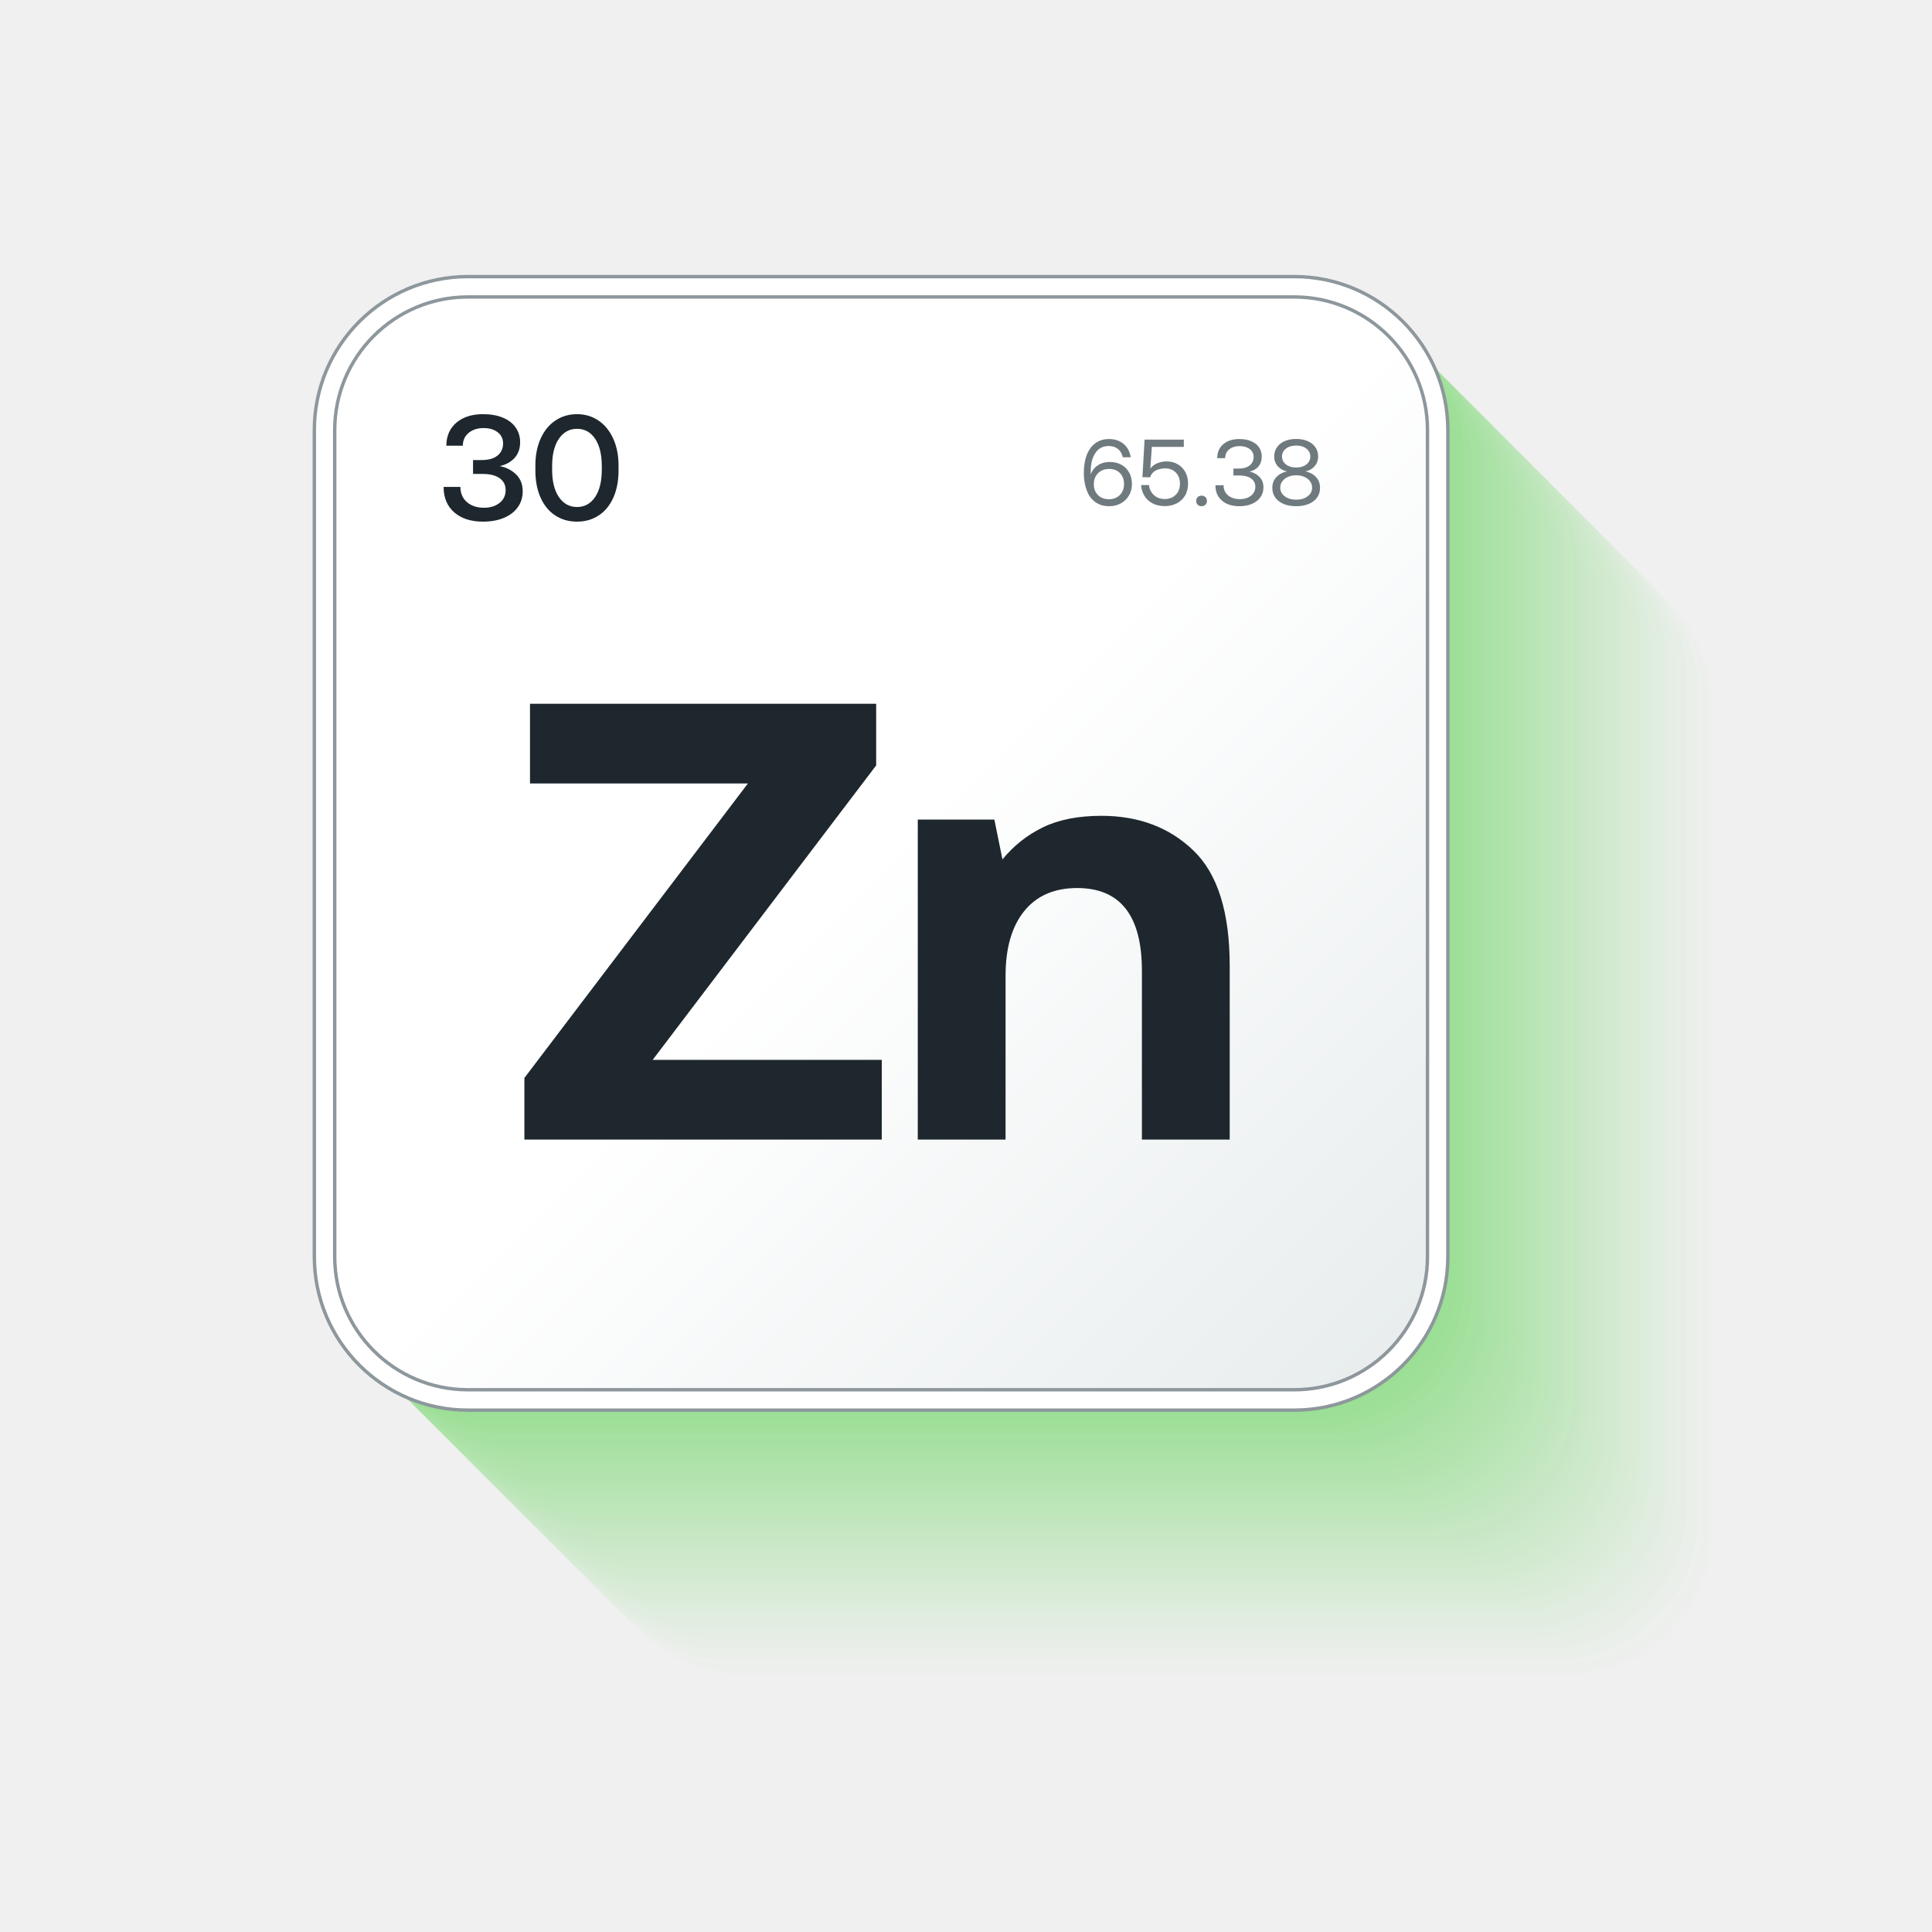
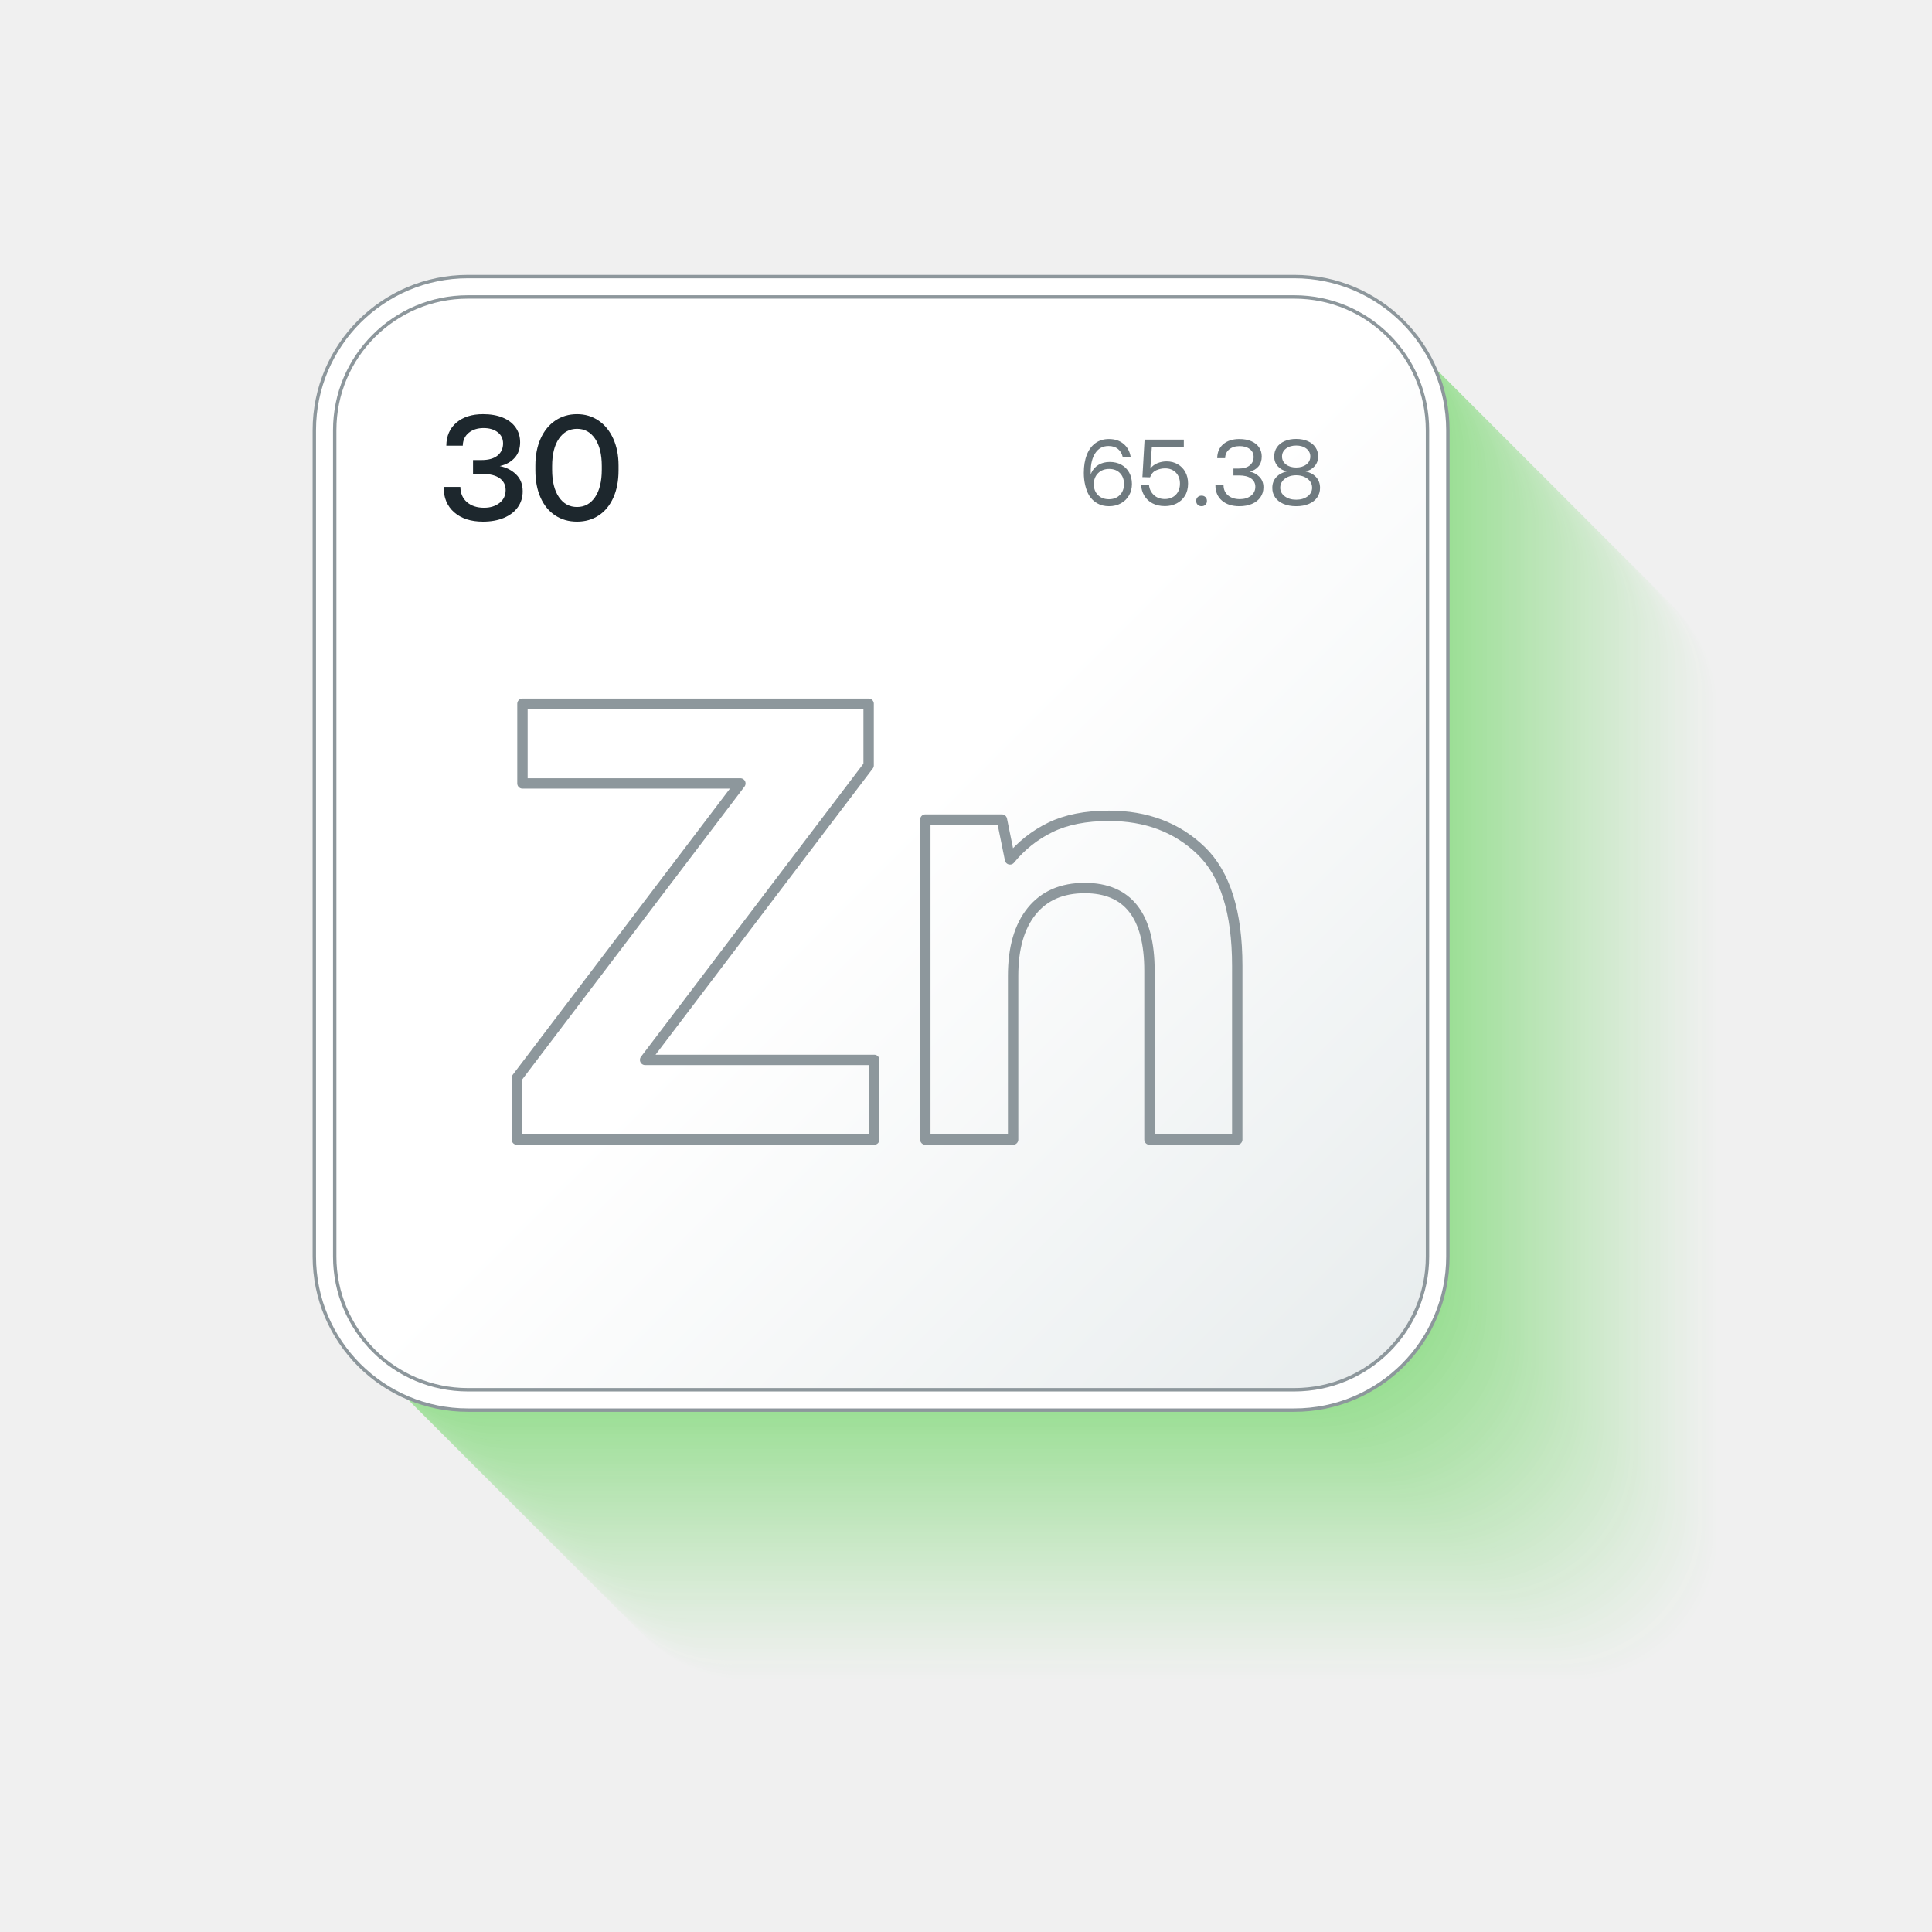
<svg xmlns="http://www.w3.org/2000/svg" viewBox="0 0 1024 1024" width="1024" height="1024">
  <defs>
    <mask id="c0m" maskUnits="userSpaceOnUse" x="0" y="0" width="1024" height="1024">
      <path d="M 398.0,302.0 H 836.0 A 76.0 76.0 0 0 1 912.0,378.0 V 816.0 A 76.0 76.0 0 0 1 836.0,892.0 H 398.0 A 76.0 76.0 0 0 1 322.0,816.0 V 378.0 A 76.0 76.0 0 0 1 398.0,302.0 Z" fill="rgb(0,0,0)" />
      <path d="M 396.0,300.0 H 834.0 A 76.0 76.0 0 0 1 910.0,376.0 V 814.0 A 76.0 76.0 0 0 1 834.0,890.0 H 396.0 A 76.0 76.0 0 0 1 320.0,814.0 V 376.0 A 76.0 76.0 0 0 1 396.0,300.0 Z" fill="rgb(2,2,2)" />
      <path d="M 394.0,298.0 H 832.0 A 76.0 76.0 0 0 1 908.0,374.0 V 812.0 A 76.0 76.0 0 0 1 832.0,888.0 H 394.0 A 76.0 76.0 0 0 1 318.0,812.0 V 374.0 A 76.0 76.0 0 0 1 394.0,298.0 Z" fill="rgb(4,4,4)" />
      <path d="M 392.0,296.0 H 830.0 A 76.0 76.0 0 0 1 906.0,372.0 V 810.0 A 76.0 76.0 0 0 1 830.0,886.0 H 392.0 A 76.0 76.0 0 0 1 316.0,810.0 V 372.0 A 76.0 76.0 0 0 1 392.0,296.0 Z" fill="rgb(6,6,6)" />
      <path d="M 390.0,294.0 H 828.0 A 76.0 76.0 0 0 1 904.0,370.0 V 808.0 A 76.0 76.0 0 0 1 828.0,884.0 H 390.0 A 76.0 76.0 0 0 1 314.0,808.0 V 370.0 A 76.0 76.0 0 0 1 390.0,294.0 Z" fill="rgb(8,8,8)" />
      <path d="M 388.0,292.0 H 826.0 A 76.0 76.0 0 0 1 902.0,368.0 V 806.0 A 76.0 76.0 0 0 1 826.0,882.0 H 388.0 A 76.0 76.0 0 0 1 312.0,806.0 V 368.0 A 76.0 76.0 0 0 1 388.0,292.0 Z" fill="rgb(10,10,10)" />
      <path d="M 386.0,290.0 H 824.0 A 76.0 76.0 0 0 1 900.0,366.0 V 804.0 A 76.0 76.0 0 0 1 824.0,880.0 H 386.0 A 76.0 76.0 0 0 1 310.0,804.0 V 366.0 A 76.0 76.0 0 0 1 386.0,290.0 Z" fill="rgb(13,13,13)" />
      <path d="M 384.0,288.0 H 822.0 A 76.0 76.0 0 0 1 898.0,364.0 V 802.0 A 76.0 76.0 0 0 1 822.0,878.0 H 384.0 A 76.0 76.0 0 0 1 308.0,802.0 V 364.0 A 76.0 76.0 0 0 1 384.0,288.0 Z" fill="rgb(15,15,15)" />
      <path d="M 382.0,286.0 H 820.0 A 76.0 76.0 0 0 1 896.0,362.0 V 800.0 A 76.0 76.0 0 0 1 820.0,876.0 H 382.0 A 76.0 76.0 0 0 1 306.0,800.0 V 362.0 A 76.0 76.0 0 0 1 382.0,286.0 Z" fill="rgb(18,18,18)" />
      <path d="M 380.0,284.0 H 818.0 A 76.0 76.0 0 0 1 894.0,360.0 V 798.0 A 76.0 76.0 0 0 1 818.0,874.0 H 380.0 A 76.0 76.0 0 0 1 304.0,798.0 V 360.0 A 76.0 76.0 0 0 1 380.0,284.0 Z" fill="rgb(21,21,21)" />
      <path d="M 378.0,282.0 H 816.0 A 76.0 76.0 0 0 1 892.0,358.0 V 796.0 A 76.0 76.0 0 0 1 816.0,872.0 H 378.0 A 76.0 76.0 0 0 1 302.0,796.0 V 358.0 A 76.0 76.0 0 0 1 378.0,282.0 Z" fill="rgb(23,23,23)" />
      <path d="M 376.0,280.0 H 814.0 A 76.0 76.0 0 0 1 890.0,356.0 V 794.0 A 76.0 76.0 0 0 1 814.0,870.0 H 376.0 A 76.0 76.0 0 0 1 300.0,794.0 V 356.0 A 76.0 76.0 0 0 1 376.0,280.0 Z" fill="rgb(26,26,26)" />
      <path d="M 374.0,278.0 H 812.0 A 76.0 76.0 0 0 1 888.0,354.0 V 792.0 A 76.0 76.0 0 0 1 812.0,868.0 H 374.0 A 76.0 76.0 0 0 1 298.0,792.0 V 354.0 A 76.0 76.0 0 0 1 374.0,278.0 Z" fill="rgb(29,29,29)" />
      <path d="M 372.0,276.0 H 810.0 A 76.0 76.0 0 0 1 886.0,352.0 V 790.0 A 76.0 76.0 0 0 1 810.0,866.0 H 372.0 A 76.0 76.0 0 0 1 296.0,790.0 V 352.0 A 76.0 76.0 0 0 1 372.0,276.0 Z" fill="rgb(31,31,31)" />
      <path d="M 370.0,274.0 H 808.0 A 76.0 76.0 0 0 1 884.0,350.0 V 788.0 A 76.0 76.0 0 0 1 808.0,864.0 H 370.0 A 76.0 76.0 0 0 1 294.0,788.0 V 350.0 A 76.0 76.0 0 0 1 370.0,274.0 Z" fill="rgb(34,34,34)" />
      <path d="M 368.0,272.0 H 806.0 A 76.0 76.0 0 0 1 882.0,348.0 V 786.0 A 76.0 76.0 0 0 1 806.0,862.0 H 368.0 A 76.0 76.0 0 0 1 292.0,786.0 V 348.0 A 76.0 76.0 0 0 1 368.0,272.0 Z" fill="rgb(37,37,37)" />
      <path d="M 366.0,270.0 H 804.0 A 76.0 76.0 0 0 1 880.0,346.0 V 784.0 A 76.0 76.0 0 0 1 804.0,860.0 H 366.0 A 76.0 76.0 0 0 1 290.0,784.0 V 346.0 A 76.0 76.0 0 0 1 366.0,270.0 Z" fill="rgb(40,40,40)" />
      <path d="M 364.0,268.0 H 802.0 A 76.0 76.0 0 0 1 878.0,344.0 V 782.0 A 76.0 76.0 0 0 1 802.0,858.0 H 364.0 A 76.0 76.0 0 0 1 288.0,782.0 V 344.0 A 76.0 76.0 0 0 1 364.0,268.0 Z" fill="rgb(43,43,43)" />
      <path d="M 362.0,266.0 H 800.0 A 76.0 76.0 0 0 1 876.0,342.0 V 780.0 A 76.0 76.0 0 0 1 800.0,856.0 H 362.0 A 76.0 76.0 0 0 1 286.0,780.0 V 342.0 A 76.0 76.0 0 0 1 362.0,266.0 Z" fill="rgb(46,46,46)" />
      <path d="M 360.0,264.0 H 798.0 A 76.0 76.0 0 0 1 874.0,340.0 V 778.0 A 76.0 76.0 0 0 1 798.0,854.0 H 360.0 A 76.0 76.0 0 0 1 284.0,778.0 V 340.0 A 76.0 76.0 0 0 1 360.0,264.0 Z" fill="rgb(48,48,48)" />
      <path d="M 358.0,262.0 H 796.0 A 76.0 76.0 0 0 1 872.0,338.0 V 776.0 A 76.0 76.0 0 0 1 796.0,852.0 H 358.0 A 76.0 76.0 0 0 1 282.0,776.0 V 338.0 A 76.0 76.0 0 0 1 358.0,262.0 Z" fill="rgb(51,51,51)" />
      <path d="M 356.0,260.0 H 794.0 A 76.0 76.0 0 0 1 870.0,336.0 V 774.0 A 76.0 76.0 0 0 1 794.0,850.0 H 356.0 A 76.0 76.0 0 0 1 280.0,774.0 V 336.0 A 76.0 76.0 0 0 1 356.0,260.0 Z" fill="rgb(54,54,54)" />
      <path d="M 354.0,258.0 H 792.0 A 76.0 76.0 0 0 1 868.0,334.0 V 772.0 A 76.0 76.0 0 0 1 792.0,848.0 H 354.0 A 76.0 76.0 0 0 1 278.0,772.0 V 334.0 A 76.0 76.0 0 0 1 354.0,258.0 Z" fill="rgb(57,57,57)" />
      <path d="M 352.0,256.0 H 790.0 A 76.0 76.0 0 0 1 866.0,332.0 V 770.0 A 76.0 76.0 0 0 1 790.0,846.0 H 352.0 A 76.0 76.0 0 0 1 276.0,770.0 V 332.0 A 76.0 76.0 0 0 1 352.0,256.0 Z" fill="rgb(60,60,60)" />
      <path d="M 350.0,254.0 H 788.0 A 76.0 76.0 0 0 1 864.0,330.0 V 768.0 A 76.0 76.0 0 0 1 788.0,844.0 H 350.0 A 76.0 76.0 0 0 1 274.0,768.0 V 330.0 A 76.0 76.0 0 0 1 350.0,254.0 Z" fill="rgb(63,63,63)" />
      <path d="M 348.0,252.0 H 786.0 A 76.0 76.0 0 0 1 862.0,328.0 V 766.0 A 76.0 76.0 0 0 1 786.0,842.0 H 348.0 A 76.0 76.0 0 0 1 272.0,766.0 V 328.0 A 76.0 76.0 0 0 1 348.0,252.0 Z" fill="rgb(66,66,66)" />
      <path d="M 346.0,250.0 H 784.0 A 76.0 76.0 0 0 1 860.0,326.0 V 764.0 A 76.0 76.0 0 0 1 784.0,840.0 H 346.0 A 76.0 76.0 0 0 1 270.0,764.0 V 326.0 A 76.0 76.0 0 0 1 346.0,250.0 Z" fill="rgb(69,69,69)" />
      <path d="M 344.0,248.0 H 782.0 A 76.0 76.0 0 0 1 858.0,324.0 V 762.0 A 76.0 76.0 0 0 1 782.0,838.0 H 344.0 A 76.0 76.0 0 0 1 268.0,762.0 V 324.0 A 76.0 76.0 0 0 1 344.0,248.0 Z" fill="rgb(73,73,73)" />
      <path d="M 342.0,246.0 H 780.0 A 76.0 76.0 0 0 1 856.0,322.0 V 760.0 A 76.0 76.0 0 0 1 780.0,836.0 H 342.0 A 76.0 76.0 0 0 1 266.0,760.0 V 322.0 A 76.0 76.0 0 0 1 342.0,246.0 Z" fill="rgb(76,76,76)" />
      <path d="M 340.0,244.0 H 778.0 A 76.0 76.0 0 0 1 854.0,320.0 V 758.0 A 76.0 76.0 0 0 1 778.0,834.0 H 340.0 A 76.0 76.0 0 0 1 264.0,758.0 V 320.0 A 76.0 76.0 0 0 1 340.0,244.0 Z" fill="rgb(79,79,79)" />
      <path d="M 338.0,242.0 H 776.0 A 76.0 76.0 0 0 1 852.0,318.0 V 756.0 A 76.0 76.0 0 0 1 776.0,832.0 H 338.0 A 76.0 76.0 0 0 1 262.0,756.0 V 318.0 A 76.0 76.0 0 0 1 338.0,242.0 Z" fill="rgb(82,82,82)" />
      <path d="M 336.0,240.0 H 774.0 A 76.0 76.0 0 0 1 850.0,316.0 V 754.0 A 76.0 76.0 0 0 1 774.0,830.0 H 336.0 A 76.0 76.0 0 0 1 260.0,754.0 V 316.0 A 76.0 76.0 0 0 1 336.0,240.0 Z" fill="rgb(85,85,85)" />
      <path d="M 334.0,238.0 H 772.0 A 76.0 76.0 0 0 1 848.0,314.0 V 752.0 A 76.0 76.0 0 0 1 772.0,828.0 H 334.0 A 76.0 76.0 0 0 1 258.0,752.0 V 314.0 A 76.0 76.0 0 0 1 334.0,238.0 Z" fill="rgb(88,88,88)" />
      <path d="M 332.0,236.0 H 770.0 A 76.0 76.0 0 0 1 846.0,312.0 V 750.0 A 76.0 76.0 0 0 1 770.0,826.0 H 332.0 A 76.0 76.0 0 0 1 256.0,750.0 V 312.0 A 76.0 76.0 0 0 1 332.0,236.0 Z" fill="rgb(91,91,91)" />
      <path d="M 330.0,234.0 H 768.0 A 76.0 76.0 0 0 1 844.0,310.0 V 748.0 A 76.0 76.0 0 0 1 768.0,824.0 H 330.0 A 76.0 76.0 0 0 1 254.0,748.0 V 310.0 A 76.0 76.0 0 0 1 330.0,234.0 Z" fill="rgb(95,95,95)" />
      <path d="M 328.0,232.0 H 766.0 A 76.0 76.0 0 0 1 842.0,308.0 V 746.0 A 76.0 76.0 0 0 1 766.0,822.0 H 328.0 A 76.0 76.0 0 0 1 252.0,746.0 V 308.0 A 76.0 76.0 0 0 1 328.0,232.0 Z" fill="rgb(98,98,98)" />
      <path d="M 326.0,230.0 H 764.0 A 76.0 76.0 0 0 1 840.0,306.0 V 744.0 A 76.0 76.0 0 0 1 764.0,820.0 H 326.0 A 76.0 76.0 0 0 1 250.0,744.0 V 306.0 A 76.0 76.0 0 0 1 326.0,230.0 Z" fill="rgb(101,101,101)" />
      <path d="M 324.0,228.0 H 762.0 A 76.0 76.0 0 0 1 838.0,304.0 V 742.0 A 76.0 76.0 0 0 1 762.0,818.0 H 324.0 A 76.0 76.0 0 0 1 248.0,742.0 V 304.0 A 76.0 76.0 0 0 1 324.0,228.0 Z" fill="rgb(104,104,104)" />
      <path d="M 322.0,226.0 H 760.0 A 76.0 76.0 0 0 1 836.0,302.0 V 740.0 A 76.0 76.0 0 0 1 760.0,816.0 H 322.0 A 76.0 76.0 0 0 1 246.0,740.0 V 302.0 A 76.0 76.0 0 0 1 322.0,226.0 Z" fill="rgb(108,108,108)" />
      <path d="M 320.0,224.0 H 758.0 A 76.0 76.0 0 0 1 834.0,300.0 V 738.0 A 76.0 76.0 0 0 1 758.0,814.0 H 320.0 A 76.0 76.0 0 0 1 244.0,738.0 V 300.0 A 76.0 76.0 0 0 1 320.0,224.0 Z" fill="rgb(111,111,111)" />
      <path d="M 318.0,222.0 H 756.0 A 76.0 76.0 0 0 1 832.0,298.0 V 736.0 A 76.0 76.0 0 0 1 756.0,812.0 H 318.0 A 76.0 76.0 0 0 1 242.0,736.0 V 298.0 A 76.0 76.0 0 0 1 318.0,222.0 Z" fill="rgb(114,114,114)" />
      <path d="M 316.0,220.0 H 754.0 A 76.0 76.0 0 0 1 830.0,296.0 V 734.0 A 76.0 76.0 0 0 1 754.0,810.0 H 316.0 A 76.0 76.0 0 0 1 240.0,734.0 V 296.0 A 76.0 76.0 0 0 1 316.0,220.0 Z" fill="rgb(117,117,117)" />
      <path d="M 314.0,218.0 H 752.0 A 76.0 76.0 0 0 1 828.0,294.0 V 732.0 A 76.0 76.0 0 0 1 752.0,808.0 H 314.0 A 76.0 76.0 0 0 1 238.0,732.0 V 294.0 A 76.0 76.0 0 0 1 314.0,218.0 Z" fill="rgb(121,121,121)" />
      <path d="M 312.0,216.0 H 750.0 A 76.0 76.0 0 0 1 826.0,292.0 V 730.0 A 76.0 76.0 0 0 1 750.0,806.0 H 312.0 A 76.0 76.0 0 0 1 236.0,730.0 V 292.0 A 76.0 76.0 0 0 1 312.0,216.0 Z" fill="rgb(124,124,124)" />
      <path d="M 310.0,214.0 H 748.0 A 76.0 76.0 0 0 1 824.0,290.0 V 728.0 A 76.0 76.0 0 0 1 748.0,804.0 H 310.0 A 76.0 76.0 0 0 1 234.0,728.0 V 290.0 A 76.0 76.0 0 0 1 310.0,214.0 Z" fill="rgb(127,127,127)" />
      <path d="M 308.0,212.0 H 746.0 A 76.0 76.0 0 0 1 822.0,288.0 V 726.0 A 76.0 76.0 0 0 1 746.0,802.0 H 308.0 A 76.0 76.0 0 0 1 232.0,726.0 V 288.0 A 76.0 76.0 0 0 1 308.0,212.0 Z" fill="rgb(131,131,131)" />
      <path d="M 306.0,210.0 H 744.0 A 76.0 76.0 0 0 1 820.0,286.0 V 724.0 A 76.0 76.0 0 0 1 744.0,800.0 H 306.0 A 76.0 76.0 0 0 1 230.0,724.0 V 286.0 A 76.0 76.0 0 0 1 306.0,210.0 Z" fill="rgb(134,134,134)" />
      <path d="M 304.0,208.0 H 742.0 A 76.0 76.0 0 0 1 818.0,284.0 V 722.0 A 76.0 76.0 0 0 1 742.0,798.0 H 304.0 A 76.0 76.0 0 0 1 228.0,722.0 V 284.0 A 76.0 76.0 0 0 1 304.0,208.0 Z" fill="rgb(137,137,137)" />
      <path d="M 302.0,206.0 H 740.0 A 76.0 76.0 0 0 1 816.0,282.0 V 720.0 A 76.0 76.0 0 0 1 740.0,796.0 H 302.0 A 76.0 76.0 0 0 1 226.0,720.0 V 282.0 A 76.0 76.0 0 0 1 302.0,206.0 Z" fill="rgb(141,141,141)" />
      <path d="M 300.0,204.0 H 738.0 A 76.0 76.0 0 0 1 814.0,280.0 V 718.0 A 76.0 76.0 0 0 1 738.0,794.0 H 300.0 A 76.0 76.0 0 0 1 224.0,718.0 V 280.0 A 76.0 76.0 0 0 1 300.0,204.0 Z" fill="rgb(144,144,144)" />
      <path d="M 298.0,202.0 H 736.0 A 76.0 76.0 0 0 1 812.0,278.0 V 716.0 A 76.0 76.0 0 0 1 736.0,792.0 H 298.0 A 76.0 76.0 0 0 1 222.0,716.0 V 278.0 A 76.0 76.0 0 0 1 298.0,202.0 Z" fill="rgb(147,147,147)" />
      <path d="M 296.0,200.0 H 734.0 A 76.0 76.0 0 0 1 810.0,276.0 V 714.0 A 76.0 76.0 0 0 1 734.0,790.0 H 296.0 A 76.0 76.0 0 0 1 220.0,714.0 V 276.0 A 76.0 76.0 0 0 1 296.0,200.0 Z" fill="rgb(151,151,151)" />
      <path d="M 294.0,198.0 H 732.0 A 76.0 76.0 0 0 1 808.0,274.0 V 712.0 A 76.0 76.0 0 0 1 732.0,788.0 H 294.0 A 76.0 76.0 0 0 1 218.0,712.0 V 274.0 A 76.0 76.0 0 0 1 294.0,198.0 Z" fill="rgb(154,154,154)" />
      <path d="M 292.0,196.0 H 730.0 A 76.0 76.0 0 0 1 806.0,272.0 V 710.0 A 76.0 76.0 0 0 1 730.0,786.0 H 292.0 A 76.0 76.0 0 0 1 216.0,710.0 V 272.0 A 76.0 76.0 0 0 1 292.0,196.0 Z" fill="rgb(158,158,158)" />
      <path d="M 290.0,194.0 H 728.0 A 76.0 76.0 0 0 1 804.0,270.0 V 708.0 A 76.0 76.0 0 0 1 728.0,784.0 H 290.0 A 76.0 76.0 0 0 1 214.0,708.0 V 270.0 A 76.0 76.0 0 0 1 290.0,194.0 Z" fill="rgb(161,161,161)" />
      <path d="M 288.0,192.0 H 726.0 A 76.0 76.0 0 0 1 802.0,268.0 V 706.0 A 76.0 76.0 0 0 1 726.0,782.0 H 288.0 A 76.0 76.0 0 0 1 212.0,706.0 V 268.0 A 76.0 76.0 0 0 1 288.0,192.0 Z" fill="rgb(164,164,164)" />
      <path d="M 286.0,190.0 H 724.0 A 76.0 76.0 0 0 1 800.0,266.0 V 704.0 A 76.0 76.0 0 0 1 724.0,780.0 H 286.0 A 76.0 76.0 0 0 1 210.0,704.0 V 266.0 A 76.0 76.0 0 0 1 286.0,190.0 Z" fill="rgb(168,168,168)" />
      <path d="M 284.0,188.0 H 722.0 A 76.0 76.0 0 0 1 798.0,264.0 V 702.0 A 76.0 76.0 0 0 1 722.0,778.0 H 284.0 A 76.0 76.0 0 0 1 208.0,702.0 V 264.0 A 76.0 76.0 0 0 1 284.0,188.0 Z" fill="rgb(171,171,171)" />
      <path d="M 282.0,186.0 H 720.0 A 76.0 76.0 0 0 1 796.0,262.0 V 700.0 A 76.0 76.0 0 0 1 720.0,776.0 H 282.0 A 76.0 76.0 0 0 1 206.0,700.0 V 262.0 A 76.0 76.0 0 0 1 282.0,186.0 Z" fill="rgb(175,175,175)" />
      <path d="M 280.0,184.0 H 718.0 A 76.0 76.0 0 0 1 794.0,260.0 V 698.0 A 76.0 76.0 0 0 1 718.0,774.0 H 280.0 A 76.0 76.0 0 0 1 204.0,698.0 V 260.0 A 76.0 76.0 0 0 1 280.0,184.0 Z" fill="rgb(178,178,178)" />
      <path d="M 278.0,182.0 H 716.0 A 76.0 76.0 0 0 1 792.0,258.0 V 696.0 A 76.0 76.0 0 0 1 716.0,772.0 H 278.0 A 76.0 76.0 0 0 1 202.0,696.0 V 258.0 A 76.0 76.0 0 0 1 278.0,182.0 Z" fill="rgb(182,182,182)" />
      <path d="M 276.0,180.0 H 714.0 A 76.0 76.0 0 0 1 790.0,256.0 V 694.0 A 76.0 76.0 0 0 1 714.0,770.0 H 276.0 A 76.0 76.0 0 0 1 200.0,694.0 V 256.0 A 76.0 76.0 0 0 1 276.0,180.0 Z" fill="rgb(185,185,185)" />
      <path d="M 274.0,178.0 H 712.0 A 76.0 76.0 0 0 1 788.0,254.0 V 692.0 A 76.0 76.0 0 0 1 712.0,768.0 H 274.0 A 76.0 76.0 0 0 1 198.0,692.0 V 254.0 A 76.0 76.0 0 0 1 274.0,178.0 Z" fill="rgb(189,189,189)" />
      <path d="M 272.0,176.0 H 710.0 A 76.0 76.0 0 0 1 786.0,252.0 V 690.0 A 76.0 76.0 0 0 1 710.0,766.0 H 272.0 A 76.0 76.0 0 0 1 196.0,690.0 V 252.0 A 76.0 76.0 0 0 1 272.0,176.0 Z" fill="rgb(192,192,192)" />
      <path d="M 270.0,174.0 H 708.0 A 76.0 76.0 0 0 1 784.0,250.0 V 688.0 A 76.0 76.0 0 0 1 708.0,764.0 H 270.0 A 76.0 76.0 0 0 1 194.0,688.0 V 250.0 A 76.0 76.0 0 0 1 270.0,174.0 Z" fill="rgb(196,196,196)" />
      <path d="M 268.0,172.0 H 706.0 A 76.0 76.0 0 0 1 782.0,248.0 V 686.0 A 76.0 76.0 0 0 1 706.0,762.0 H 268.0 A 76.0 76.0 0 0 1 192.0,686.0 V 248.0 A 76.0 76.0 0 0 1 268.0,172.0 Z" fill="rgb(199,199,199)" />
      <path d="M 266.0,170.0 H 704.0 A 76.0 76.0 0 0 1 780.0,246.0 V 684.0 A 76.0 76.0 0 0 1 704.0,760.0 H 266.0 A 76.0 76.0 0 0 1 190.0,684.0 V 246.0 A 76.0 76.0 0 0 1 266.0,170.0 Z" fill="rgb(203,203,203)" />
      <path d="M 264.0,168.0 H 702.0 A 76.0 76.0 0 0 1 778.0,244.0 V 682.0 A 76.0 76.0 0 0 1 702.0,758.0 H 264.0 A 76.0 76.0 0 0 1 188.0,682.0 V 244.0 A 76.0 76.0 0 0 1 264.0,168.0 Z" fill="rgb(206,206,206)" />
      <path d="M 262.0,166.0 H 700.0 A 76.0 76.0 0 0 1 776.0,242.0 V 680.0 A 76.0 76.0 0 0 1 700.0,756.0 H 262.0 A 76.0 76.0 0 0 1 186.0,680.0 V 242.0 A 76.0 76.0 0 0 1 262.0,166.0 Z" fill="rgb(210,210,210)" />
      <path d="M 260.0,164.0 H 698.0 A 76.0 76.0 0 0 1 774.0,240.0 V 678.0 A 76.0 76.0 0 0 1 698.0,754.0 H 260.0 A 76.0 76.0 0 0 1 184.0,678.0 V 240.0 A 76.0 76.0 0 0 1 260.0,164.0 Z" fill="rgb(214,214,214)" />
      <path d="M 258.0,162.0 H 696.0 A 76.0 76.0 0 0 1 772.0,238.0 V 676.0 A 76.0 76.0 0 0 1 696.0,752.0 H 258.0 A 76.0 76.0 0 0 1 182.0,676.0 V 238.0 A 76.0 76.0 0 0 1 258.0,162.0 Z" fill="rgb(217,217,217)" />
      <path d="M 256.0,160.0 H 694.0 A 76.0 76.0 0 0 1 770.0,236.0 V 674.0 A 76.0 76.0 0 0 1 694.0,750.0 H 256.0 A 76.0 76.0 0 0 1 180.0,674.0 V 236.0 A 76.0 76.0 0 0 1 256.0,160.0 Z" fill="rgb(221,221,221)" />
      <path d="M 254.0,158.0 H 692.0 A 76.0 76.0 0 0 1 768.0,234.0 V 672.0 A 76.0 76.0 0 0 1 692.0,748.0 H 254.0 A 76.0 76.0 0 0 1 178.0,672.0 V 234.0 A 76.0 76.0 0 0 1 254.0,158.0 Z" fill="rgb(224,224,224)" />
      <path d="M 252.0,156.0 H 690.0 A 76.0 76.0 0 0 1 766.0,232.0 V 670.0 A 76.0 76.0 0 0 1 690.0,746.0 H 252.0 A 76.0 76.0 0 0 1 176.0,670.0 V 232.0 A 76.0 76.0 0 0 1 252.0,156.0 Z" fill="rgb(228,228,228)" />
      <path d="M 250.0,154.0 H 688.0 A 76.0 76.0 0 0 1 764.0,230.0 V 668.0 A 76.0 76.0 0 0 1 688.0,744.0 H 250.0 A 76.0 76.0 0 0 1 174.0,668.0 V 230.0 A 76.0 76.0 0 0 1 250.0,154.0 Z" fill="rgb(231,231,231)" />
    </mask>
    <linearGradient id="c0f" x1="0" y1="0" x2="1" y2="1">
      <stop offset=".5" stop-color="#ffffff" />
      <stop offset="1" stop-color="#e6ebec" />
    </linearGradient>
  </defs>
  <rect width="1024" height="1024" fill="#8fdc88" mask="url(#c0m)" />
  <path d="M 248.0,152.0 H 686.0 A 76.0 76.0 0 0 1 762.0,228.0 V 666.0 A 76.0 76.0 0 0 1 686.0,742.0 H 248.0 A 76.0 76.0 0 0 1 172.0,666.0 V 228.0 A 76.0 76.0 0 0 1 248.0,152.0 Z" fill="url(#c0f)" />
  <path d="M 248.0,152.0 H 686.0 A 76.0 76.0 0 0 1 762.0,228.0 V 666.0 A 76.0 76.0 0 0 1 686.0,742.0 H 248.0 A 76.0 76.0 0 0 1 172.0,666.0 V 228.0 A 76.0 76.0 0 0 1 248.0,152.0 Z" fill="none" stroke="#8d979c" stroke-width="12.6" stroke-linejoin="round" />
  <path d="M 248.0,152.0 H 686.0 A 76.0 76.0 0 0 1 762.0,228.0 V 666.0 A 76.0 76.0 0 0 1 686.0,742.0 H 248.0 A 76.0 76.0 0 0 1 172.0,666.0 V 228.0 A 76.0 76.0 0 0 1 248.0,152.0 Z" fill="none" stroke="#ffffff" stroke-width="9.0" stroke-linejoin="round" />
  <path d="M273.56 251.48C271.24 249.213 268.347 247.733 264.88 247.04C268.187 246.293 270.813 244.84 272.76 242.68C274.707 240.52 275.68 237.76 275.68 234.4C275.68 231.467 274.893 228.867 273.32 226.6C271.747 224.333 269.48 222.587 266.52 221.36C263.56 220.133 260.053 219.52 256.0 219.52C250.133 219.52 245.44 221.013 241.92 224.0C238.4 226.987 236.613 231.067 236.56 236.24H245.28C245.333 233.36 246.387 231.08 248.44 229.4C250.493 227.72 253.12 226.88 256.32 226.88C259.36 226.88 261.84 227.613 263.76 229.08C265.68 230.547 266.64 232.533 266.64 235.04C266.64 237.707 265.667 239.84 263.72 241.44C261.773 243.04 258.96 243.84 255.28 243.84H250.72V251.2H255.84C259.733 251.2 262.733 251.96 264.84 253.48C266.947 255.0 268.0 257.093 268.0 259.76C268.0 262.587 266.92 264.853 264.76 266.56C262.6 268.267 259.867 269.12 256.56 269.12C252.827 269.12 249.813 268.133 247.52 266.16C245.227 264.187 244.053 261.493 244.0 258.08H235.12C235.12 263.787 237.0 268.28 240.76 271.56C244.52 274.84 249.6 276.48 256.0 276.48C260.213 276.48 263.907 275.813 267.08 274.48C270.253 273.147 272.707 271.267 274.44 268.84C276.173 266.413 277.04 263.6 277.04 260.4C277.04 256.72 275.88 253.747 273.56 251.48Z M283.76 246.72V249.28C283.76 254.827 284.68 259.653 286.52 263.76C288.36 267.867 290.947 271.013 294.28 273.2C297.613 275.387 301.467 276.48 305.84 276.48C310.16 276.48 313.987 275.387 317.32 273.2C320.653 271.013 323.24 267.867 325.08 263.76C326.92 259.653 327.84 254.827 327.84 249.28V246.72C327.84 241.387 326.907 236.653 325.04 232.52C323.173 228.387 320.573 225.187 317.24 222.92C313.907 220.653 310.107 219.52 305.84 219.52C301.52 219.52 297.68 220.653 294.32 222.92C290.96 225.187 288.36 228.387 286.52 232.52C284.68 236.653 283.76 241.387 283.76 246.72ZM315.4 232.52C317.773 236.013 318.96 240.853 318.96 247.04V248.96C318.96 255.147 317.773 259.987 315.4 263.48C313.027 266.973 309.84 268.72 305.84 268.72C301.84 268.72 298.64 266.973 296.24 263.48C293.84 259.987 292.64 255.147 292.64 248.96V247.04C292.64 240.853 293.84 236.013 296.24 232.52C298.64 229.027 301.84 227.28 305.84 227.28C309.84 227.28 313.027 229.027 315.4 232.52Z" fill="#1d272d" />
  <path d="M575.175 257.15C575.658 259.183 576.333 260.967 577.2 262.5C578.333 264.333 579.792 265.758 581.575 266.775C583.358 267.792 585.433 268.3 587.8 268.3C590.167 268.3 592.267 267.792 594.1 266.775C595.933 265.758 597.367 264.358 598.4 262.575C599.433 260.792 599.95 258.783 599.95 256.55C599.95 254.217 599.45 252.167 598.45 250.4C597.45 248.633 596.067 247.267 594.3 246.3C592.533 245.333 590.5 244.85 588.2 244.85C585.9 244.85 583.9 245.367 582.2 246.4C580.5 247.433 579.25 248.833 578.45 250.6C578.35 250.8 578.25 251.117 578.15 251.55L578.1 249.85C578.1 245.817 578.925 242.567 580.575 240.1C582.225 237.633 584.55 236.4 587.55 236.4C589.617 236.4 591.292 236.933 592.575 238.0C593.858 239.067 594.7 240.517 595.1 242.35H599.3C598.867 239.417 597.625 237.075 595.575 235.325C593.525 233.575 590.917 232.7 587.75 232.7C584.983 232.7 582.6 233.425 580.6 234.875C578.6 236.325 577.075 238.4 576.025 241.1C574.975 243.8 574.45 246.983 574.45 250.65C574.45 252.95 574.692 255.117 575.175 257.15ZM593.625 250.775C595.042 252.258 595.75 254.183 595.75 256.55C595.75 258.917 595.017 260.85 593.55 262.35C592.083 263.85 590.15 264.6 587.75 264.6C585.35 264.6 583.417 263.867 581.95 262.4C580.483 260.933 579.75 259.017 579.75 256.65C579.75 254.25 580.5 252.3 582.0 250.8C583.5 249.3 585.467 248.55 587.9 248.55C590.3 248.55 592.208 249.292 593.625 250.775Z M624.2 246.05C622.467 245.05 620.5 244.55 618.3 244.55C616.7 244.55 615.125 244.85 613.575 245.45C612.025 246.05 610.733 247.017 609.7 248.35L610.5 236.85H627.45V233.0H606.65L605.5 252.9L609.55 253.0C610.217 251.167 611.317 249.917 612.85 249.25C614.383 248.583 615.933 248.25 617.5 248.25C619.9 248.25 621.817 249.0 623.25 250.5C624.683 252.0 625.4 253.95 625.4 256.35C625.4 258.083 625.033 259.567 624.3 260.8C623.567 262.033 622.592 262.958 621.375 263.575C620.158 264.192 618.85 264.5 617.45 264.5C615.05 264.5 613.092 263.792 611.575 262.375C610.058 260.958 609.2 259.2 609 257.1H604.8C604.933 259.167 605.508 261.05 606.525 262.75C607.542 264.45 608.983 265.792 610.85 266.775C612.717 267.758 614.917 268.25 617.45 268.25C619.683 268.25 621.733 267.783 623.6 266.85C625.467 265.917 626.95 264.55 628.05 262.75C629.15 260.95 629.7 258.8 629.7 256.3C629.7 254.0 629.217 251.967 628.25 250.2C627.283 248.433 625.933 247.05 624.2 246.05Z M634.8 263.475C634.267 263.992 634.0 264.667 634.0 265.5C634.0 266.333 634.267 267.008 634.8 267.525C635.333 268.042 636.017 268.3 636.85 268.3C637.683 268.3 638.367 268.042 638.9 267.525C639.433 267.008 639.7 266.333 639.7 265.5C639.7 264.667 639.433 263.992 638.9 263.475C638.367 262.958 637.683 262.7 636.85 262.7C636.017 262.7 635.333 262.958 634.8 263.475Z M667.5 252.725C666.067 251.275 664.317 250.35 662.25 249.95C664.25 249.55 665.833 248.65 667.0 247.25C668.167 245.85 668.75 244.083 668.75 241.95C668.75 240.117 668.275 238.5 667.325 237.1C666.375 235.7 665.0 234.617 663.2 233.85C661.4 233.083 659.3 232.7 656.9 232.7C653.367 232.7 650.533 233.6 648.4 235.4C646.267 237.2 645.183 239.683 645.15 242.85H649.35C649.383 240.883 650.108 239.325 651.525 238.175C652.942 237.025 654.783 236.45 657.05 236.45C659.217 236.45 660.992 236.967 662.375 238.0C663.758 239.033 664.45 240.433 664.45 242.2C664.45 244.033 663.767 245.517 662.4 246.65C661.033 247.783 659.067 248.35 656.5 248.35H653.75V252.0H656.75C659.483 252.0 661.6 252.533 663.1 253.6C664.6 254.667 665.35 256.133 665.35 258.0C665.35 259.967 664.575 261.55 663.025 262.75C661.475 263.95 659.517 264.55 657.15 264.55C654.583 264.55 652.508 263.892 650.925 262.575C649.342 261.258 648.533 259.467 648.5 257.2H644.2C644.2 260.633 645.35 263.342 647.65 265.325C649.95 267.308 653.033 268.3 656.9 268.3C659.433 268.3 661.667 267.883 663.6 267.05C665.533 266.217 667.025 265.042 668.075 263.525C669.125 262.008 669.65 260.267 669.65 258.3C669.65 256.033 668.933 254.175 667.5 252.725Z M697.5 252.825C696.067 251.308 694.2 250.317 691.9 249.85C693.867 249.483 695.483 248.575 696.75 247.125C698.017 245.675 698.65 243.95 698.65 241.95C698.65 240.117 698.175 238.5 697.225 237.1C696.275 235.7 694.917 234.608 693.15 233.825C691.383 233.042 689.333 232.65 687.0 232.65C684.667 232.65 682.617 233.042 680.85 233.825C679.083 234.608 677.725 235.7 676.775 237.1C675.825 238.5 675.35 240.117 675.35 241.95C675.35 243.983 675.983 245.708 677.25 247.125C678.517 248.542 680.133 249.45 682.1 249.85C679.8 250.35 677.933 251.358 676.5 252.875C675.067 254.392 674.35 256.3 674.35 258.6C674.35 260.5 674.858 262.183 675.875 263.65C676.892 265.117 678.358 266.258 680.275 267.075C682.192 267.892 684.433 268.3 687.0 268.3C689.567 268.3 691.808 267.892 693.725 267.075C695.642 266.258 697.108 265.117 698.125 263.65C699.142 262.183 699.65 260.5 699.65 258.6C699.65 256.267 698.933 254.342 697.5 252.825ZM681.6 246.175C680.2 245.092 679.5 243.683 679.5 241.95C679.5 240.25 680.2 238.858 681.6 237.775C683.0 236.692 684.8 236.15 687.0 236.15C689.2 236.15 691.0 236.692 692.4 237.775C693.8 238.858 694.5 240.25 694.5 241.95C694.5 243.683 693.8 245.092 692.4 246.175C691.0 247.258 689.2 247.8 687.0 247.8C684.8 247.8 683.0 247.258 681.6 246.175ZM693.075 263.05C691.492 264.25 689.467 264.85 687.0 264.85C684.567 264.85 682.55 264.25 680.95 263.05C679.35 261.85 678.55 260.317 678.55 258.45C678.55 257.217 678.917 256.1 679.65 255.1C680.383 254.1 681.392 253.317 682.675 252.75C683.958 252.183 685.4 251.9 687.0 251.9C688.6 251.9 690.042 252.183 691.325 252.75C692.608 253.317 693.617 254.1 694.35 255.1C695.083 256.1 695.45 257.217 695.45 258.45C695.45 260.317 694.658 261.85 693.075 263.05Z" fill="#6f7a7f" />
-   <path d="M280.91 373.0V415.24H396.41L277.94 571.33V604.0H467.36V561.76H345.92L464.39 405.67V373.0Z M632.63 450.88C619.87 438.56 603.59 432.4 583.79 432.4C571.47 432.4 561.13 434.435 552.77 438.505C544.41 442.575 537.26 448.24 531.32 455.5L527.03 434.38H486.44V604.0H532.97V517.21C532.97 502.47 536.27 491.03 542.87 482.89C549.47 474.75 558.82 470.68 570.92 470.68C593.8 470.68 605.24 485.31 605.24 514.57V604.0H651.77V511.93C651.77 483.55 645.39 463.2 632.63 450.88Z" fill="#1d272d" />
+   <path d="M276.91 373.0V415.24H392.41L273.94 571.33V604.0H463.36V561.76H341.92L460.39 405.67V373.0Z M636.63 450.88C623.87 438.56 607.59 432.4 587.79 432.4C575.47 432.4 565.13 434.435 556.77 438.505C548.41 442.575 541.26 448.24 535.32 455.5L531.03 434.38H490.44V604.0H536.97V517.21C536.97 502.47 540.27 491.03 546.87 482.89C553.47 474.75 562.82 470.68 574.92 470.68C597.8 470.68 609.24 485.31 609.24 514.57V604.0H655.77V511.93C655.77 483.55 649.39 463.2 636.63 450.88Z" fill="none" stroke="#8d979c" stroke-width="5.5" stroke-linejoin="round" />
</svg>
